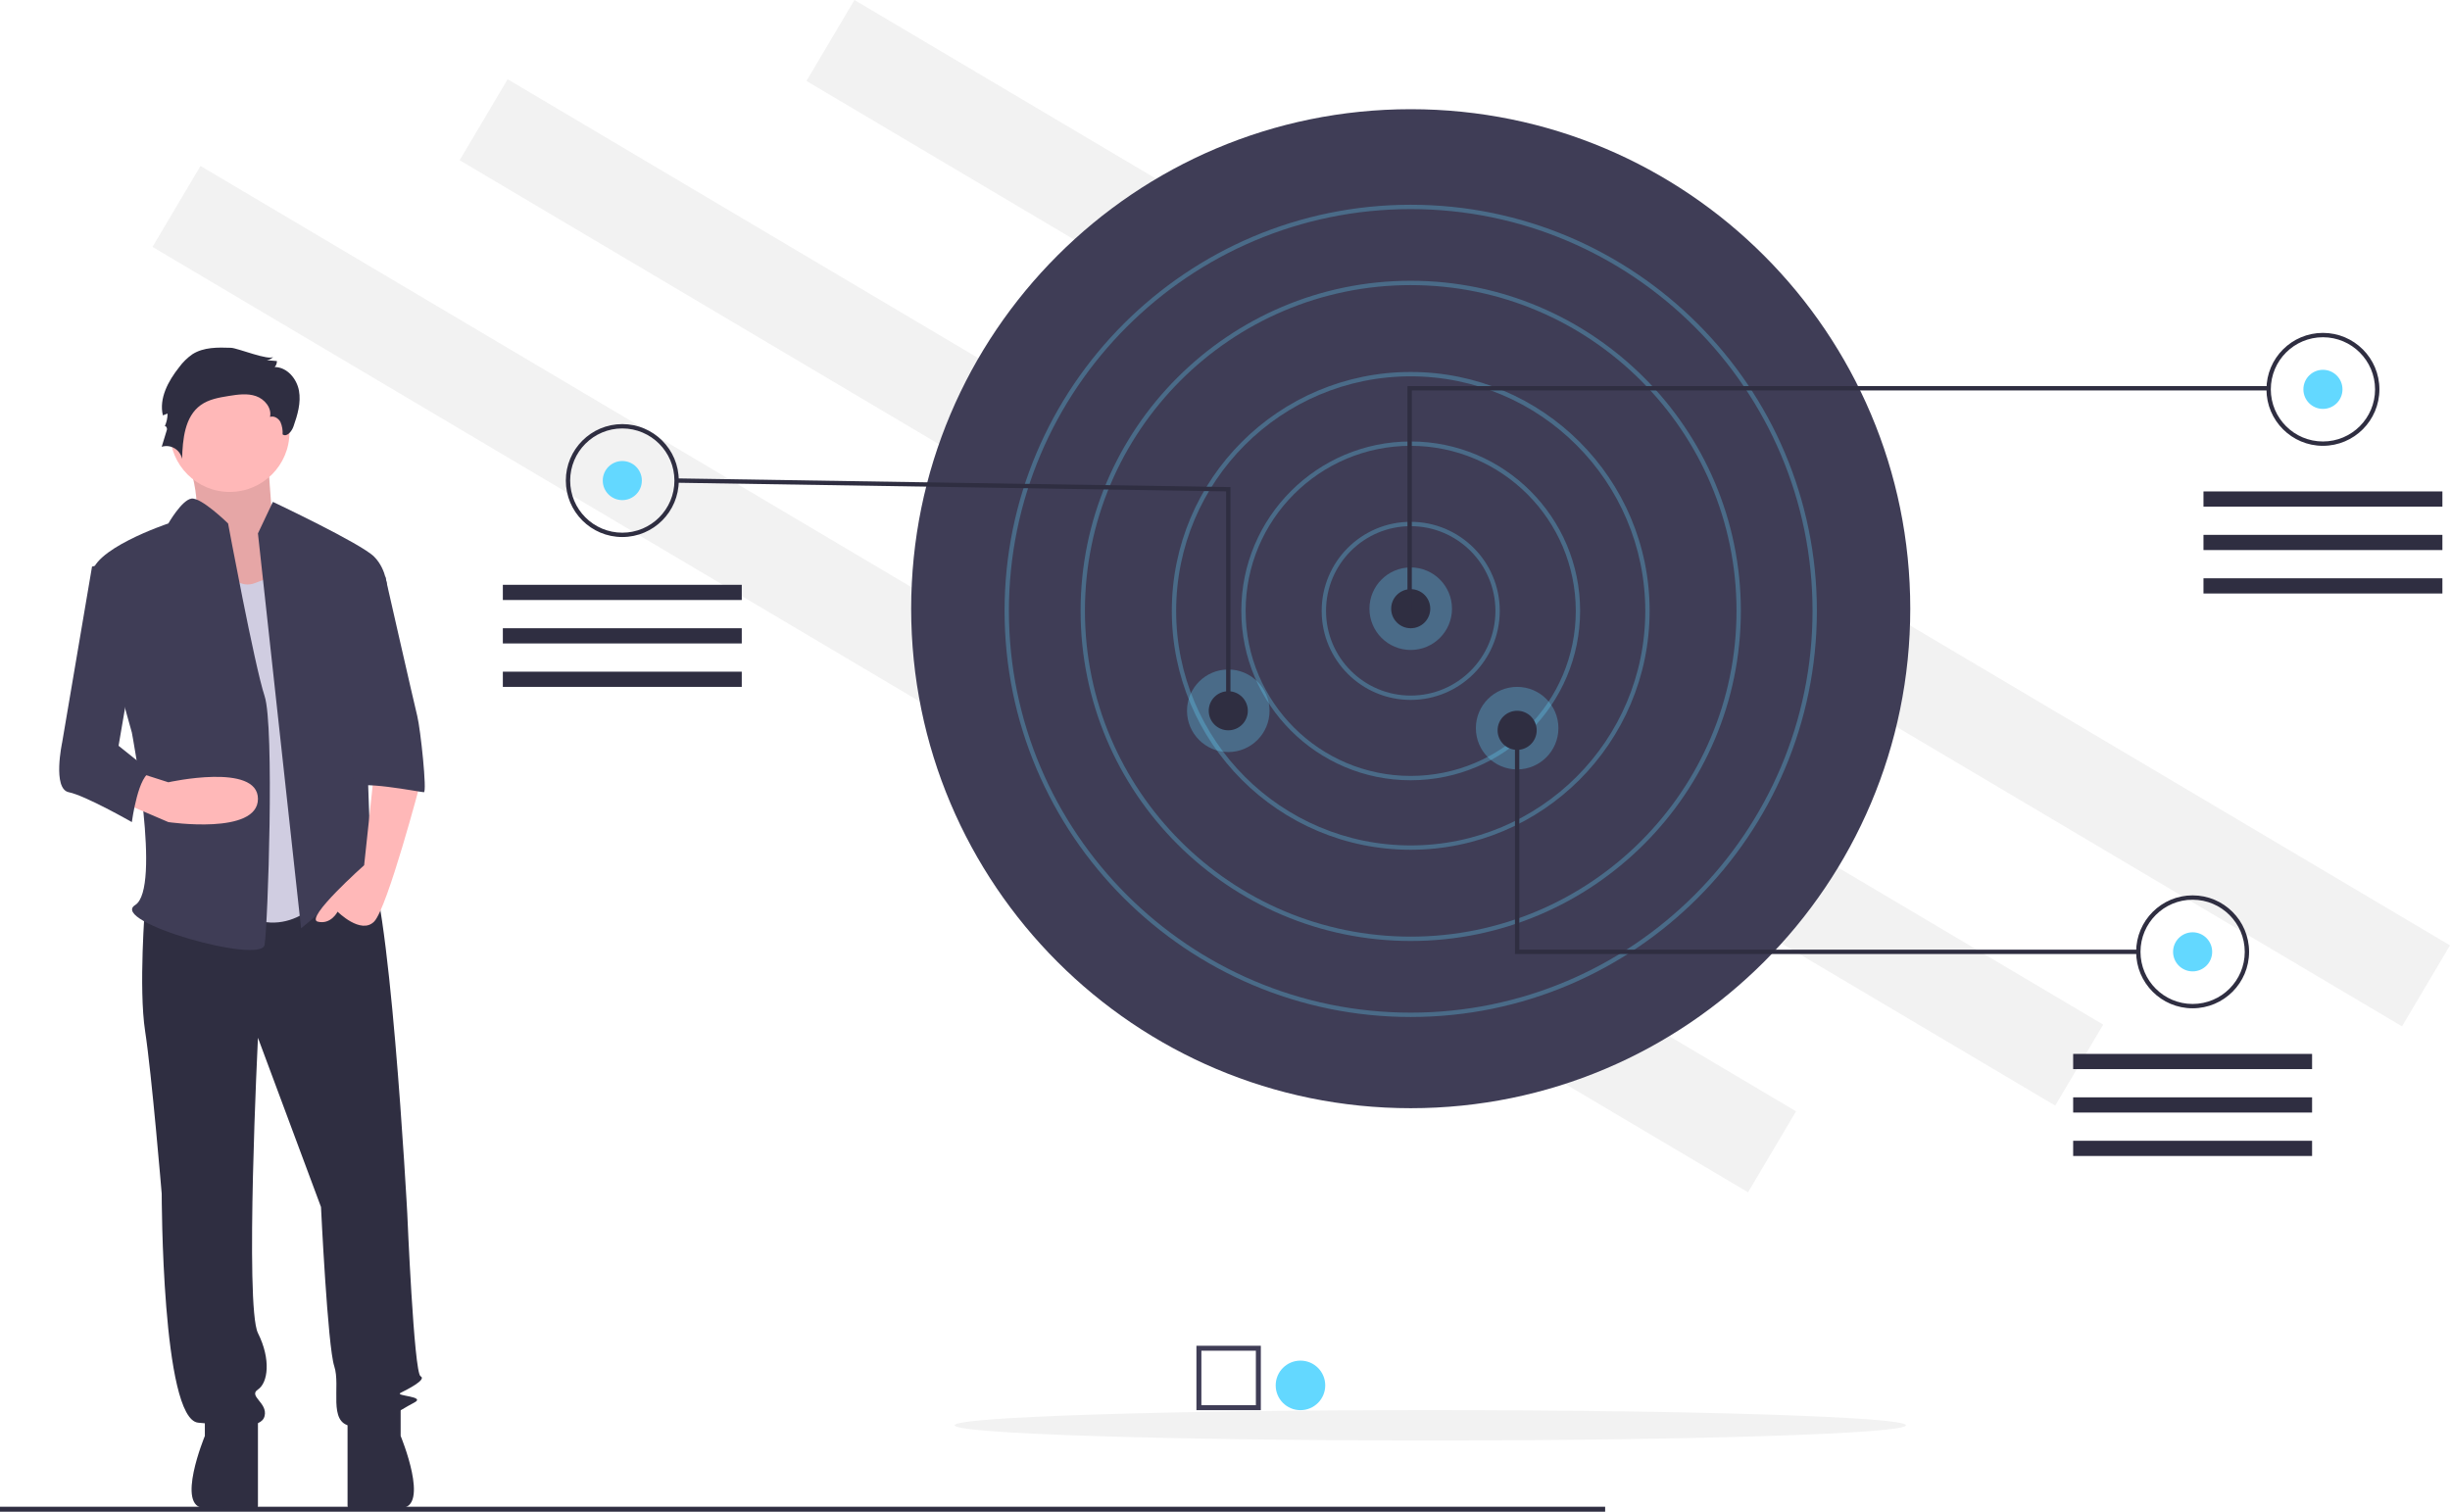
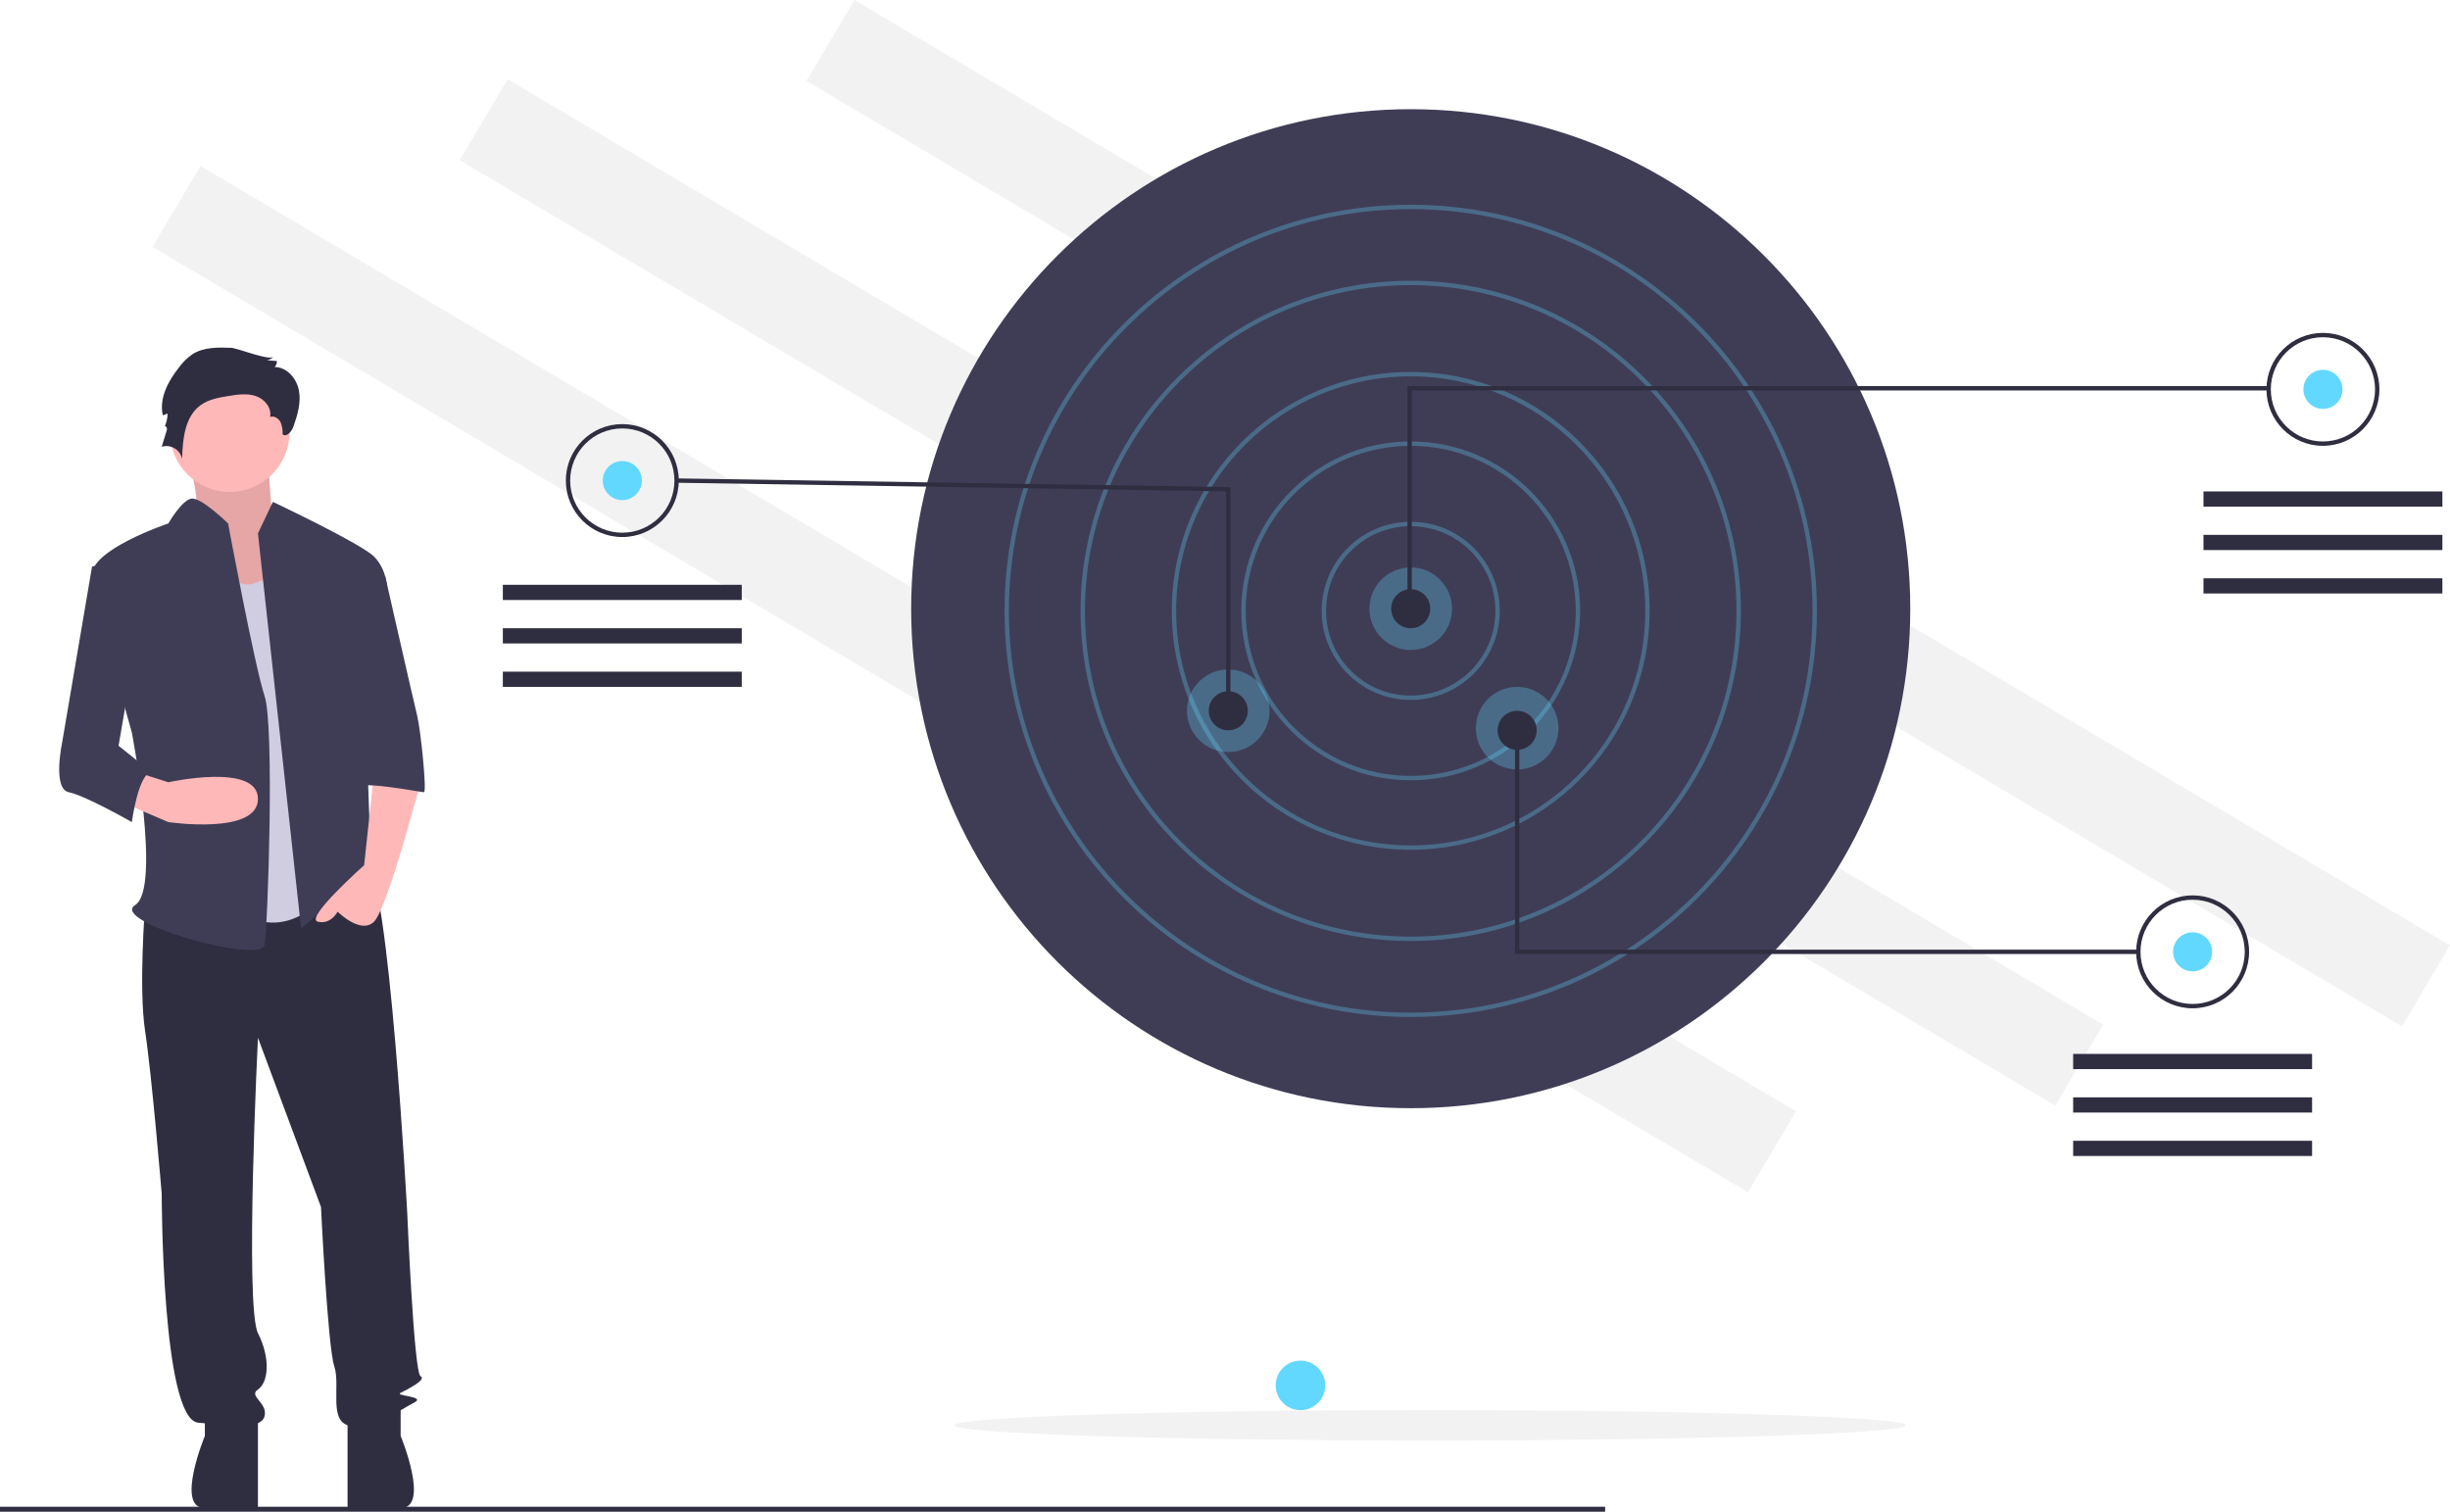
<svg xmlns="http://www.w3.org/2000/svg" id="b7c4787f-e4a8-4036-aa60-d215daeece2d" data-name="Layer 1" width="989.07" height="610.336" viewBox="0 0 989.07 610.336">
  <rect x="388.422" y="333.02" width="748.723" height="38" transform="matrix(0.8603, 0.50978, -0.50978, 0.8603, 180.5447, -484.5084)" fill="#f2f2f2" />
  <rect x="248.422" y="365.02" width="748.723" height="38" transform="matrix(0.8603, 0.50978, -0.50978, 0.8603, 177.3003, -408.669)" fill="#f2f2f2" />
  <rect x="124.422" y="400.02" width="748.723" height="38" transform="matrix(0.8603, 0.50978, -0.50978, 0.8603, 177.8204, -340.567)" fill="#f2f2f2" />
  <circle cx="569.511" cy="245.756" r="201.669" fill="#3f3d56" />
  <path d="M674.976,427.414a35.95,35.95,0,1,1,35.95-35.95A35.99,35.99,0,0,1,674.976,427.414Zm0-70.146a34.196,34.196,0,1,0,34.196,34.196A34.234,34.234,0,0,0,674.976,357.269Z" transform="translate(-105.465 -144.832)" fill="#63d8ff" opacity="0.3" />
  <path d="M674.976,459.857a68.392,68.392,0,1,1,68.392-68.392A68.469,68.469,0,0,1,674.976,459.857Zm0-135.03a66.638,66.638,0,1,0,66.638,66.638A66.714,66.714,0,0,0,674.976,324.827Z" transform="translate(-105.465 -144.832)" fill="#63d8ff" opacity="0.3" />
  <path d="M674.976,487.915a96.45,96.45,0,1,1,96.45-96.45A96.559,96.559,0,0,1,674.976,487.915Zm0-191.147a94.697,94.697,0,1,0,94.697,94.697A94.804,94.804,0,0,0,674.976,296.768Z" transform="translate(-105.465 -144.832)" fill="#63d8ff" opacity="0.3" />
  <path d="M674.976,524.741c-73.489,0-133.277-59.787-133.277-133.277,0-73.489,59.788-133.277,133.277-133.277,73.489,0,133.277,59.788,133.277,133.277C808.252,464.954,748.465,524.741,674.976,524.741Zm0-264.8c-72.522,0-131.523,59.001-131.523,131.523,0,72.522,59.001,131.523,131.523,131.523,72.522,0,131.523-59.001,131.523-131.523C806.499,318.943,747.497,259.942,674.976,259.942Z" transform="translate(-105.465 -144.832)" fill="#63d8ff" opacity="0.3" />
  <path d="M674.976,555.43c-90.411,0-163.965-73.554-163.965-163.965s73.554-163.965,163.965-163.965,163.965,73.554,163.965,163.965S765.387,555.43,674.976,555.43Zm0-326.177c-89.444,0-162.212,72.768-162.212,162.212,0,89.444,72.768,162.212,162.212,162.212,89.444,0,162.212-72.767,162.212-162.212C837.187,302.021,764.42,229.253,674.976,229.253Z" transform="translate(-105.465 -144.832)" fill="#63d8ff" opacity="0.3" />
  <circle cx="569.511" cy="245.756" r="16.66" fill="#63d8ff" opacity="0.3" />
  <circle cx="612.475" cy="293.981" r="16.66" fill="#63d8ff" opacity="0.3" />
  <circle cx="495.858" cy="286.967" r="16.66" fill="#63d8ff" opacity="0.3" />
  <circle cx="569.511" cy="245.756" r="7.891" fill="#2f2e41" />
  <circle cx="495.858" cy="286.967" r="7.891" fill="#2f2e41" />
  <circle cx="612.475" cy="294.858" r="7.891" fill="#2f2e41" />
  <circle cx="937.775" cy="157.197" r="7.891" fill="#63d8ff" />
  <polygon points="569.949 246.194 568.195 246.194 568.195 155.882 916.293 155.882 916.293 157.636 569.949 157.636 569.949 246.194" fill="#2f2e41" />
  <path d="M1043.24,324.827a22.797,22.797,0,1,1,22.797-22.797A22.823,22.823,0,0,1,1043.24,324.827Zm0-43.841a21.044,21.044,0,1,0,21.044,21.044A21.068,21.068,0,0,0,1043.24,280.986Z" transform="translate(-105.465 -144.832)" fill="#2f2e41" />
  <circle cx="885.166" cy="384.294" r="7.891" fill="#63d8ff" />
  <path d="M990.631,551.923a22.797,22.797,0,1,1,22.797-22.797A22.823,22.823,0,0,1,990.631,551.923Zm0-43.841a21.044,21.044,0,1,0,21.044,21.044A21.068,21.068,0,0,0,990.631,508.082Z" transform="translate(-105.465 -144.832)" fill="#2f2e41" />
  <circle cx="251.225" cy="194.024" r="7.891" fill="#63d8ff" />
  <path d="M356.69,361.653a22.797,22.797,0,1,1,22.797-22.797A22.823,22.823,0,0,1,356.69,361.653Zm0-43.841a21.044,21.044,0,1,0,21.044,21.044A21.068,21.068,0,0,0,356.69,317.812Z" transform="translate(-105.465 -144.832)" fill="#2f2e41" />
  <polygon points="496.735 286.967 494.981 286.967 494.981 198.394 273.132 194.9 273.159 193.147 496.735 196.668 496.735 286.967" fill="#2f2e41" />
  <polygon points="863.245 385.17 611.598 385.17 611.598 294.858 613.352 294.858 613.352 383.417 863.245 383.417 863.245 385.17" fill="#2f2e41" />
  <rect x="889.55" y="198.408" width="96.45" height="6.138" fill="#2f2e41" />
  <rect x="889.55" y="215.944" width="96.45" height="6.138" fill="#2f2e41" />
  <rect x="889.55" y="233.481" width="96.45" height="6.138" fill="#2f2e41" />
  <rect x="836.941" y="425.504" width="96.45" height="6.138" fill="#2f2e41" />
  <rect x="836.941" y="443.04" width="96.45" height="6.138" fill="#2f2e41" />
  <rect x="836.941" y="460.577" width="96.45" height="6.138" fill="#2f2e41" />
  <rect x="203" y="236.111" width="96.45" height="6.138" fill="#2f2e41" />
  <rect x="203" y="253.647" width="96.45" height="6.138" fill="#2f2e41" />
  <rect x="203" y="271.184" width="96.45" height="6.138" fill="#2f2e41" />
  <ellipse cx="577.402" cy="575.447" rx="192.024" ry="6.138" fill="#f2f2f2" />
  <rect y="608.336" width="648" height="2" fill="#2f2e41" />
  <path d="M179.456,324.019s9.179,26.124,3.53,30.143,19.063,36.841,19.063,36.841l29.654-8.038-16.239-27.463s-2.118-27.463-2.118-31.482S179.456,324.019,179.456,324.019Z" transform="translate(-105.465 -144.832)" fill="#ffb8b8" />
  <path d="M179.456,324.019s9.179,26.124,3.53,30.143,19.063,36.841,19.063,36.841l29.654-8.038-16.239-27.463s-2.118-27.463-2.118-31.482S179.456,324.019,179.456,324.019Z" transform="translate(-105.465 -144.832)" opacity="0.1" />
  <path d="M164.05,510.234s-2.679,33.492,0,50.908,6.698,65.644,6.698,65.644,0,91.098,14.736,92.438,25.454,2.679,26.794-2.679-6.698-8.038-2.679-10.717,5.359-12.057,0-22.775,0-119.231,0-119.231l25.454,68.323s2.679,56.266,5.359,64.304-2.679,22.774,6.698,24.114,20.095-6.698,25.454-9.378-8.038-2.679-5.359-4.019,10.717-5.359,8.038-6.698-5.359-65.644-5.359-65.644-7.368-137.317-16.746-142.676-15.406,3.871-15.406,3.871Z" transform="translate(-105.465 -144.832)" fill="#2f2e41" />
  <path d="M188.164,713.865V724.582s-12.057,29.133,0,29.133,21.435,3.019,21.435-1V716.544Z" transform="translate(-105.465 -144.832)" fill="#2f2e41" />
  <path d="M267.205,713.846v10.717s12.057,29.133,0,29.133-21.435,3.019-21.435-1V716.525Z" transform="translate(-105.465 -144.832)" fill="#2f2e41" />
  <circle cx="92.747" cy="174.498" r="24.114" fill="#ffb8b8" />
  <path d="M190.843,364.209s6.698,20.095,17.416,16.076l10.717-4.019L237.732,504.875s-14.736,21.435-36.171,8.038S190.843,364.209,190.843,364.209Z" transform="translate(-105.465 -144.832)" fill="#d0cde1" />
  <path d="M209.599,360.19l6.029-12.727s35.501,16.746,40.86,22.105,5.359,13.397,5.359,13.397l-9.378,33.492s2.679,73.682,2.679,76.362,9.378,17.416,2.679,12.057-8.038-10.717-13.397-2.679-17.416,17.416-17.416,17.416Z" transform="translate(-105.465 -144.832)" fill="#3f3d56" />
  <path d="M256.488,456.647l-4.019,37.511s-24.114,21.435-18.755,22.774,8.038-4.019,8.038-4.019,9.378,9.378,14.736,4.019S275.243,460.666,275.243,460.666Z" transform="translate(-105.465 -144.832)" fill="#ffb8b8" />
  <path d="M198.725,285.25c-5.346-.191-11.067-.286-15.574,2.595a22.8,22.8,0,0,0-5.382,5.269c-4.39,5.549-8.183,12.532-6.552,19.417l1.894-.739a12.401,12.401,0,0,1-1.196,5.313c.267-.775,1.16.478.921,1.263l-2.086,6.844a6.444,6.444,0,0,1,8.218,4.904c.238-7.95,1.063-17.066,7.512-21.72,3.252-2.347,7.368-3.064,11.328-3.7,3.653-.587,7.483-1.147,10.982.056s6.479,4.781,5.686,8.395c1.613-.556,3.418.569,4.215,2.077a10.912,10.912,0,0,1,.863,4.995c1.72,1.215,3.677-1.198,4.378-3.184,1.645-4.662,3.108-9.624,2.221-14.487s-4.849-9.511-9.793-9.527a3.433,3.433,0,0,0,.893-2.417l-4.074-.344a4.503,4.503,0,0,0,2.691-1.419C214.233,290.641,201.371,285.344,198.725,285.25Z" transform="translate(-105.465 -144.832)" fill="#2f2e41" />
  <path d="M197.542,356.171s-10.906-10.687-14.831-10.032-9.284,10.032-9.284,10.032-32.152,10.717-30.813,21.435,16.076,62.965,16.076,62.965,12.057,62.965,1.34,69.663,50.908,24.114,52.247,16.076,4.019-88.419,0-100.476S197.542,356.171,197.542,356.171Z" transform="translate(-105.465 -144.832)" fill="#3f3d56" />
  <path d="M154.672,468.704l18.755,8.038s36.171,5.359,36.171-9.378-36.171-6.698-36.171-6.698l-12.058-3.855Z" transform="translate(-105.465 -144.832)" fill="#ffb8b8" />
  <path d="M244.43,377.606h16.565s11.568,50.908,12.908,56.266,4.019,30.813,2.679,30.813-28.133-5.359-28.133-1.34Z" transform="translate(-105.465 -144.832)" fill="#3f3d56" />
  <path d="M158.691,369.568l-16.076,4.019L130.558,444.59s-4.019,18.755,2.679,20.095,25.454,12.057,25.454,12.057,2.679-20.095,8.038-20.095l-13.397-10.717,8.038-46.889Z" transform="translate(-105.465 -144.832)" fill="#3f3d56" />
-   <path d="M614.465,714.168h-26v-26h26Zm-24-2h22v-22h-22Z" transform="translate(-105.465 -144.832)" fill="#3f3d56" />
+   <path d="M614.465,714.168h-26v-26h26Zm-24-2h22v-22h-22Z" transform="translate(-105.465 -144.832)" fill="transparent" />
  <circle cx="525" cy="559.336" r="10" fill="#63d8ff" />
</svg>
